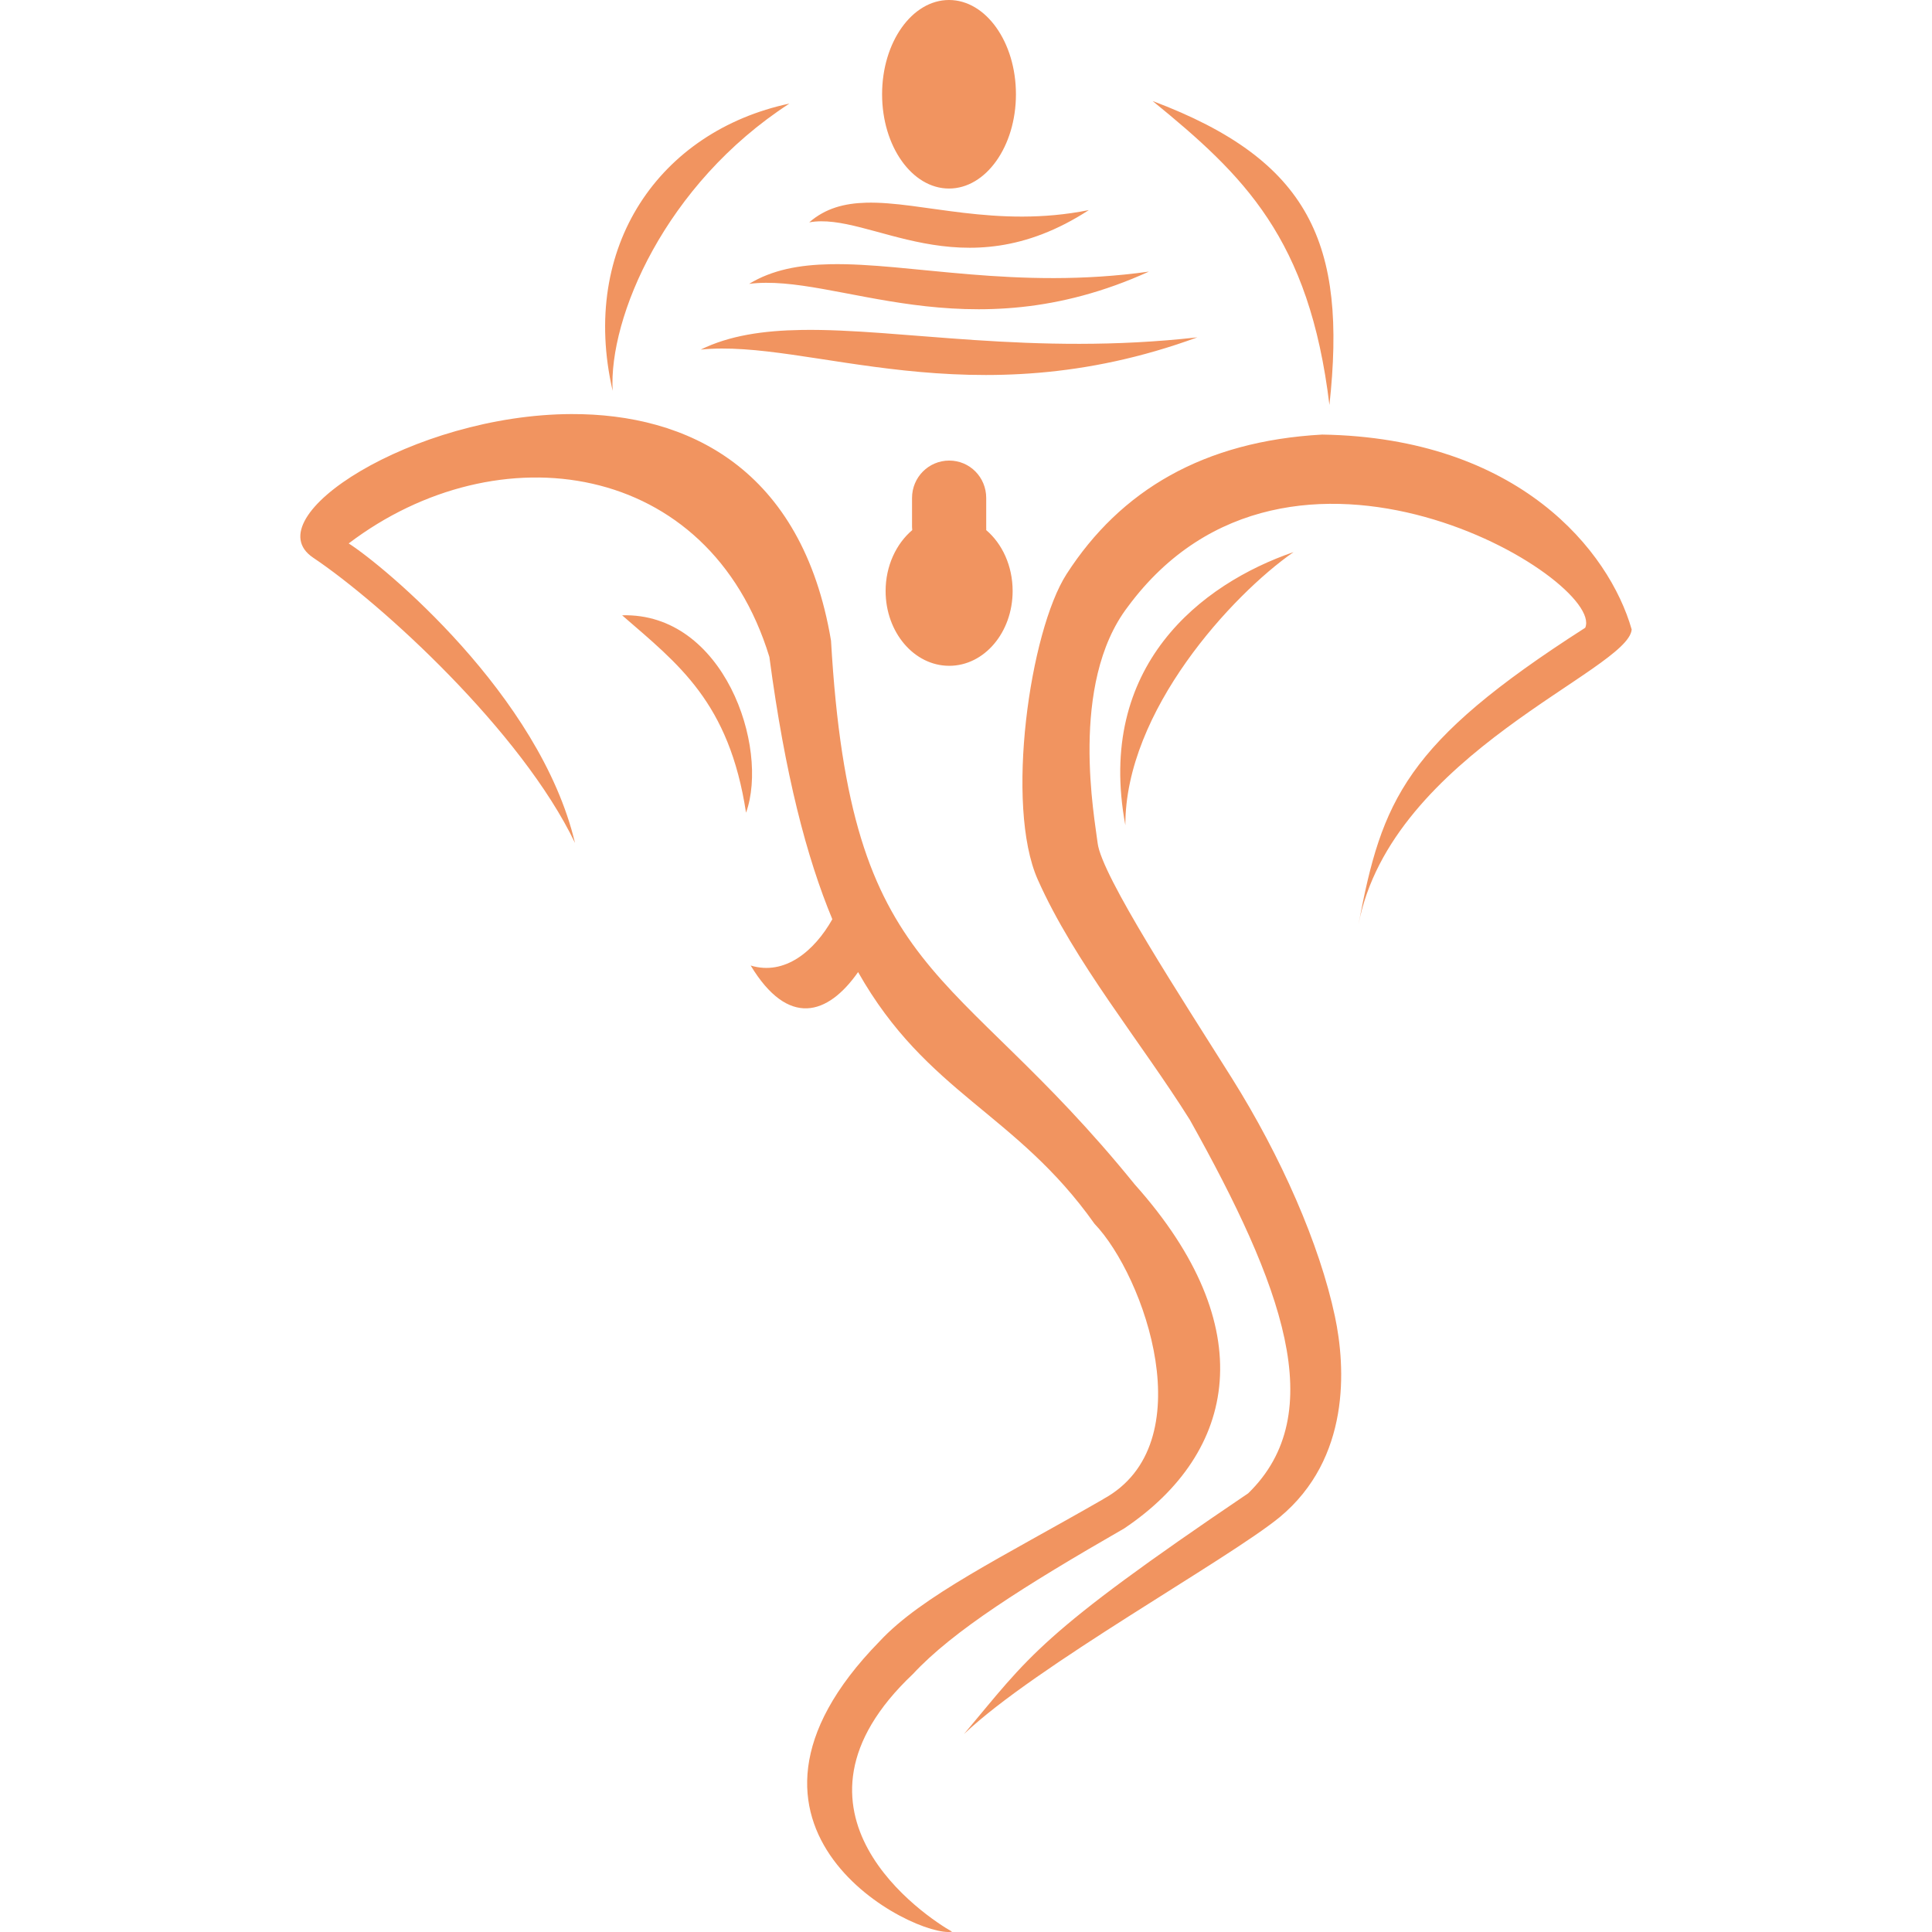
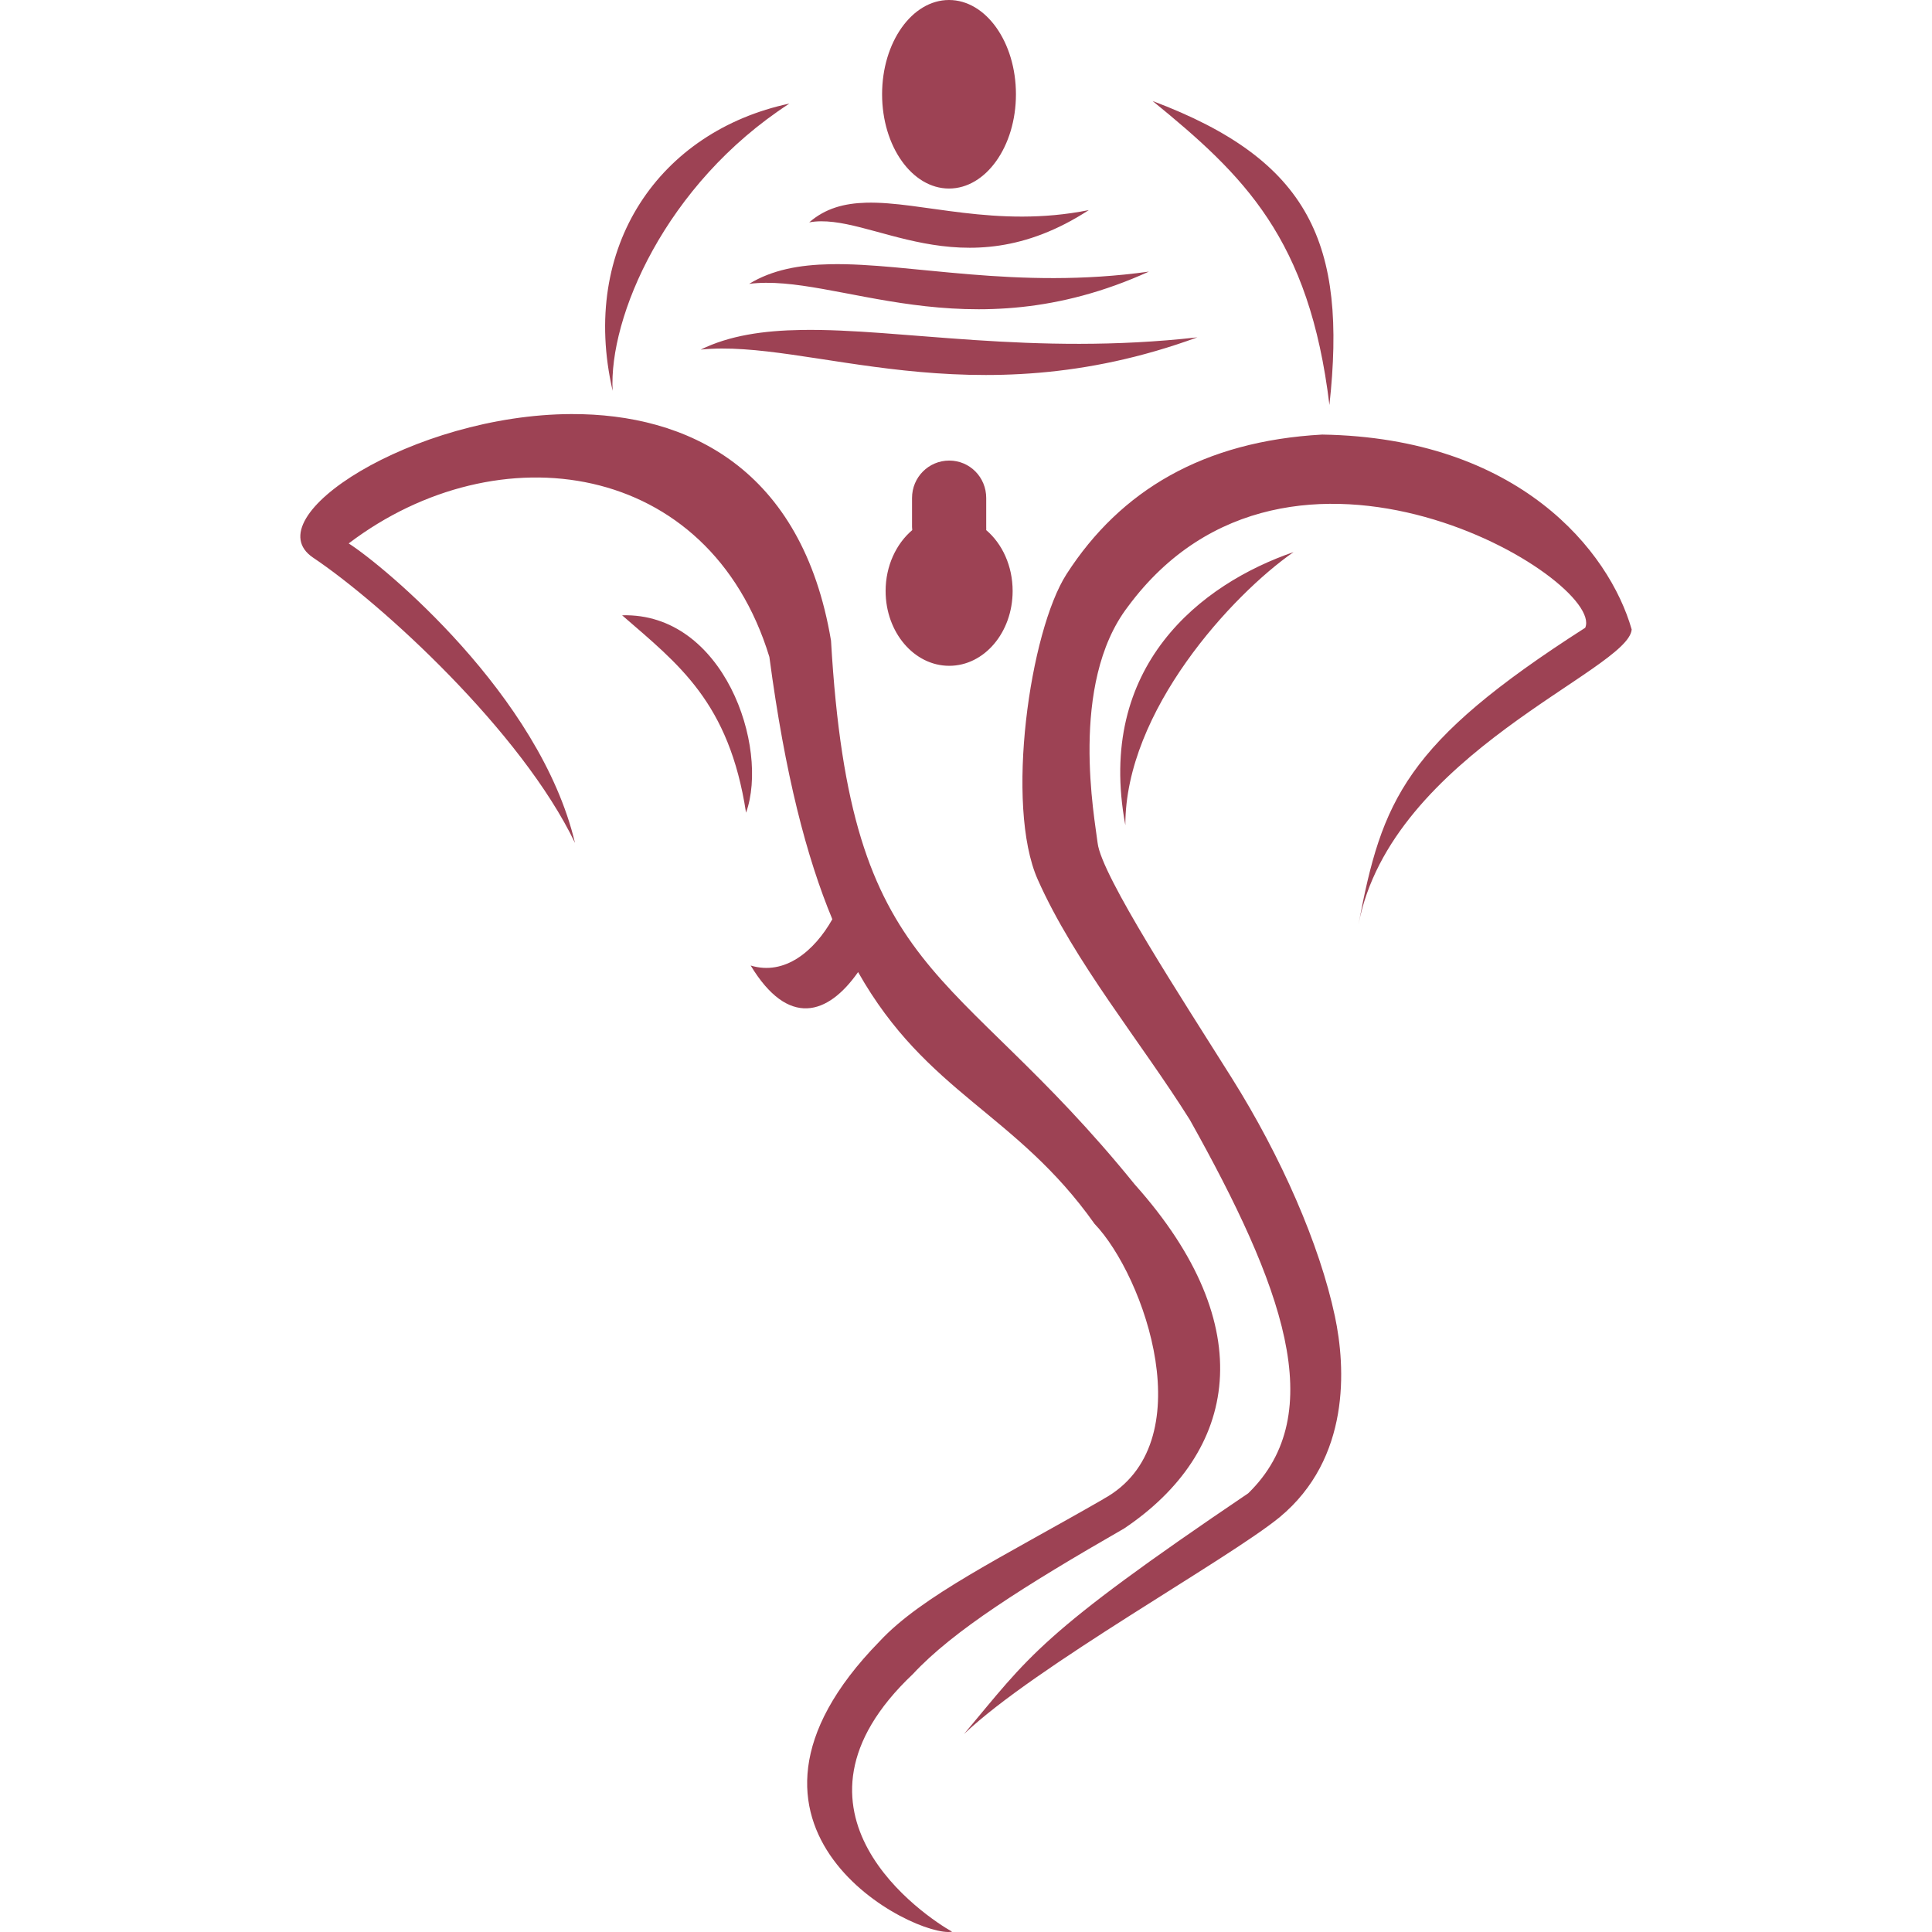
<svg xmlns="http://www.w3.org/2000/svg" width="150px" height="150px" viewBox="0 0 430 624" fill="none">
-   <path d="M209.514 0C197.578 0 187.899 13.643 187.899 30.447C187.899 47.252 197.578 60.895 209.514 60.895C221.45 60.895 231.129 47.252 231.129 30.447C231.129 13.643 221.45 0 209.514 0ZM275.283 32.632C304.737 56.658 325.887 76.923 332.378 130.802C338.066 78.765 326.177 51.759 275.283 32.632V32.632ZM157.966 33.451C116.131 42.369 90.115 79.585 100.871 126.227C99.549 102.685 117.706 59.566 157.966 33.451ZM182.709 65.469C175.677 65.664 169.579 67.277 164.365 71.818C184.009 68.214 213.378 94.697 254.664 67.858C224.625 73.88 200.68 64.97 182.709 65.469V65.469ZM171.19 85.335C161.139 85.53 152.407 87.143 144.954 91.684C173.034 88.08 215.059 114.563 274.074 87.724C231.135 93.746 196.879 84.837 171.19 85.335V85.335ZM161.947 106.566C149.457 106.761 138.572 108.374 129.312 112.915C164.204 109.311 216.385 135.794 289.717 108.956C236.361 114.977 193.867 106.068 161.947 106.566V106.566ZM87.575 133.737C36.44 133.903 -15.081 167.124 4.102 180.091C26.345 195.001 71.445 236.255 88.713 272.253C77.364 224.402 26.828 182.654 15.62 175.517C63.84 138.934 132.02 148.447 151.495 212.177C156.547 250.196 163.524 276.932 171.83 296.897C166.019 307.179 156.479 315.196 145.452 311.848C157.576 331.899 170.346 327.949 180.149 313.964C202.389 353.304 231.084 359.35 256.512 395.271C272.683 412.146 291.844 466.431 259.356 484.156C259.327 484.156 259.316 484.226 259.285 484.226C226.772 502.915 200.676 515.473 187.046 530.171C127.7 590.871 198.798 626.098 210.51 623.903C202.181 619.24 150.705 585.251 197.854 540.684C210.792 526.73 233.922 512.142 266.111 493.647C302.648 469.078 310.626 428.549 269.524 382.576C210.467 309.601 177.771 317.614 171.404 206.921C162.045 151.092 124.891 133.617 87.575 133.738L87.575 133.737ZM330.031 140.359C291.769 142.481 264.902 158.357 247.482 185.416C235.599 203.874 227.557 260.183 238.168 284.063C250.031 310.759 271.429 336.39 287.299 361.684C317.136 415.021 332.694 456.493 306.141 482.313C238.375 528.105 235.572 534.8 214.349 560.07C237.337 538.175 299.46 503.809 316.309 490.027C339.216 471.035 337.653 441.672 334.155 425.173C329.215 401.87 316.751 373.53 300.88 348.234C285.009 322.939 258.701 282.742 257.508 272.253C256.651 264.718 248.179 220.954 267.249 195.997C319.639 125.016 421.634 187.325 414.998 202.756C356.717 240.06 349.327 258.51 341.763 298.604C352.343 243.372 429.084 216.487 430 203.302C422.797 178.028 393.583 141.395 330.031 140.359V140.359ZM209.585 148.756C202.945 148.756 197.569 154.136 197.569 160.839V170.192C197.569 170.541 197.612 170.875 197.639 171.216C192.458 175.606 189.036 182.781 189.036 190.877C189.036 204.235 198.253 215.044 209.584 215.044C220.916 215.044 230.062 204.235 230.062 190.877C230.062 182.787 226.704 175.607 221.529 171.216C221.556 170.874 221.529 170.541 221.529 170.192V160.839C221.529 154.136 216.225 148.756 209.584 148.756H209.585ZM320.788 178.316C290.973 188.582 256.854 215.073 266.467 266.518C266.387 229.614 300.992 192.089 320.788 178.316ZM103.929 198.728C122.125 214.537 138.496 226.749 143.959 262.49C151.52 241.278 136.795 197.803 103.929 198.728Z" fill="#f19460" />
+   <path d="M209.514 0C197.578 0 187.899 13.643 187.899 30.447C187.899 47.252 197.578 60.895 209.514 60.895C221.45 60.895 231.129 47.252 231.129 30.447C231.129 13.643 221.45 0 209.514 0ZM275.283 32.632C304.737 56.658 325.887 76.923 332.378 130.802C338.066 78.765 326.177 51.759 275.283 32.632V32.632ZM157.966 33.451C116.131 42.369 90.115 79.585 100.871 126.227C99.549 102.685 117.706 59.566 157.966 33.451ZM182.709 65.469C175.677 65.664 169.579 67.277 164.365 71.818C184.009 68.214 213.378 94.697 254.664 67.858C224.625 73.88 200.68 64.97 182.709 65.469V65.469ZM171.19 85.335C161.139 85.53 152.407 87.143 144.954 91.684C173.034 88.08 215.059 114.563 274.074 87.724C231.135 93.746 196.879 84.837 171.19 85.335V85.335ZM161.947 106.566C149.457 106.761 138.572 108.374 129.312 112.915C164.204 109.311 216.385 135.794 289.717 108.956C236.361 114.977 193.867 106.068 161.947 106.566V106.566ZM87.575 133.737C36.44 133.903 -15.081 167.124 4.102 180.091C26.345 195.001 71.445 236.255 88.713 272.253C77.364 224.402 26.828 182.654 15.62 175.517C63.84 138.934 132.02 148.447 151.495 212.177C156.547 250.196 163.524 276.932 171.83 296.897C166.019 307.179 156.479 315.196 145.452 311.848C157.576 331.899 170.346 327.949 180.149 313.964C202.389 353.304 231.084 359.35 256.512 395.271C272.683 412.146 291.844 466.431 259.356 484.156C259.327 484.156 259.316 484.226 259.285 484.226C226.772 502.915 200.676 515.473 187.046 530.171C127.7 590.871 198.798 626.098 210.51 623.903C202.181 619.24 150.705 585.251 197.854 540.684C210.792 526.73 233.922 512.142 266.111 493.647C302.648 469.078 310.626 428.549 269.524 382.576C210.467 309.601 177.771 317.614 171.404 206.921C162.045 151.092 124.891 133.617 87.575 133.738L87.575 133.737ZM330.031 140.359C291.769 142.481 264.902 158.357 247.482 185.416C235.599 203.874 227.557 260.183 238.168 284.063C250.031 310.759 271.429 336.39 287.299 361.684C317.136 415.021 332.694 456.493 306.141 482.313C238.375 528.105 235.572 534.8 214.349 560.07C237.337 538.175 299.46 503.809 316.309 490.027C339.216 471.035 337.653 441.672 334.155 425.173C329.215 401.87 316.751 373.53 300.88 348.234C285.009 322.939 258.701 282.742 257.508 272.253C256.651 264.718 248.179 220.954 267.249 195.997C319.639 125.016 421.634 187.325 414.998 202.756C356.717 240.06 349.327 258.51 341.763 298.604C352.343 243.372 429.084 216.487 430 203.302C422.797 178.028 393.583 141.395 330.031 140.359V140.359ZM209.585 148.756C202.945 148.756 197.569 154.136 197.569 160.839V170.192C197.569 170.541 197.612 170.875 197.639 171.216C192.458 175.606 189.036 182.781 189.036 190.877C189.036 204.235 198.253 215.044 209.584 215.044C220.916 215.044 230.062 204.235 230.062 190.877C230.062 182.787 226.704 175.607 221.529 171.216C221.556 170.874 221.529 170.541 221.529 170.192V160.839C221.529 154.136 216.225 148.756 209.584 148.756H209.585ZM320.788 178.316C290.973 188.582 256.854 215.073 266.467 266.518C266.387 229.614 300.992 192.089 320.788 178.316ZM103.929 198.728C122.125 214.537 138.496 226.749 143.959 262.49C151.52 241.278 136.795 197.803 103.929 198.728Z" fill="#9D4254" />
</svg>
